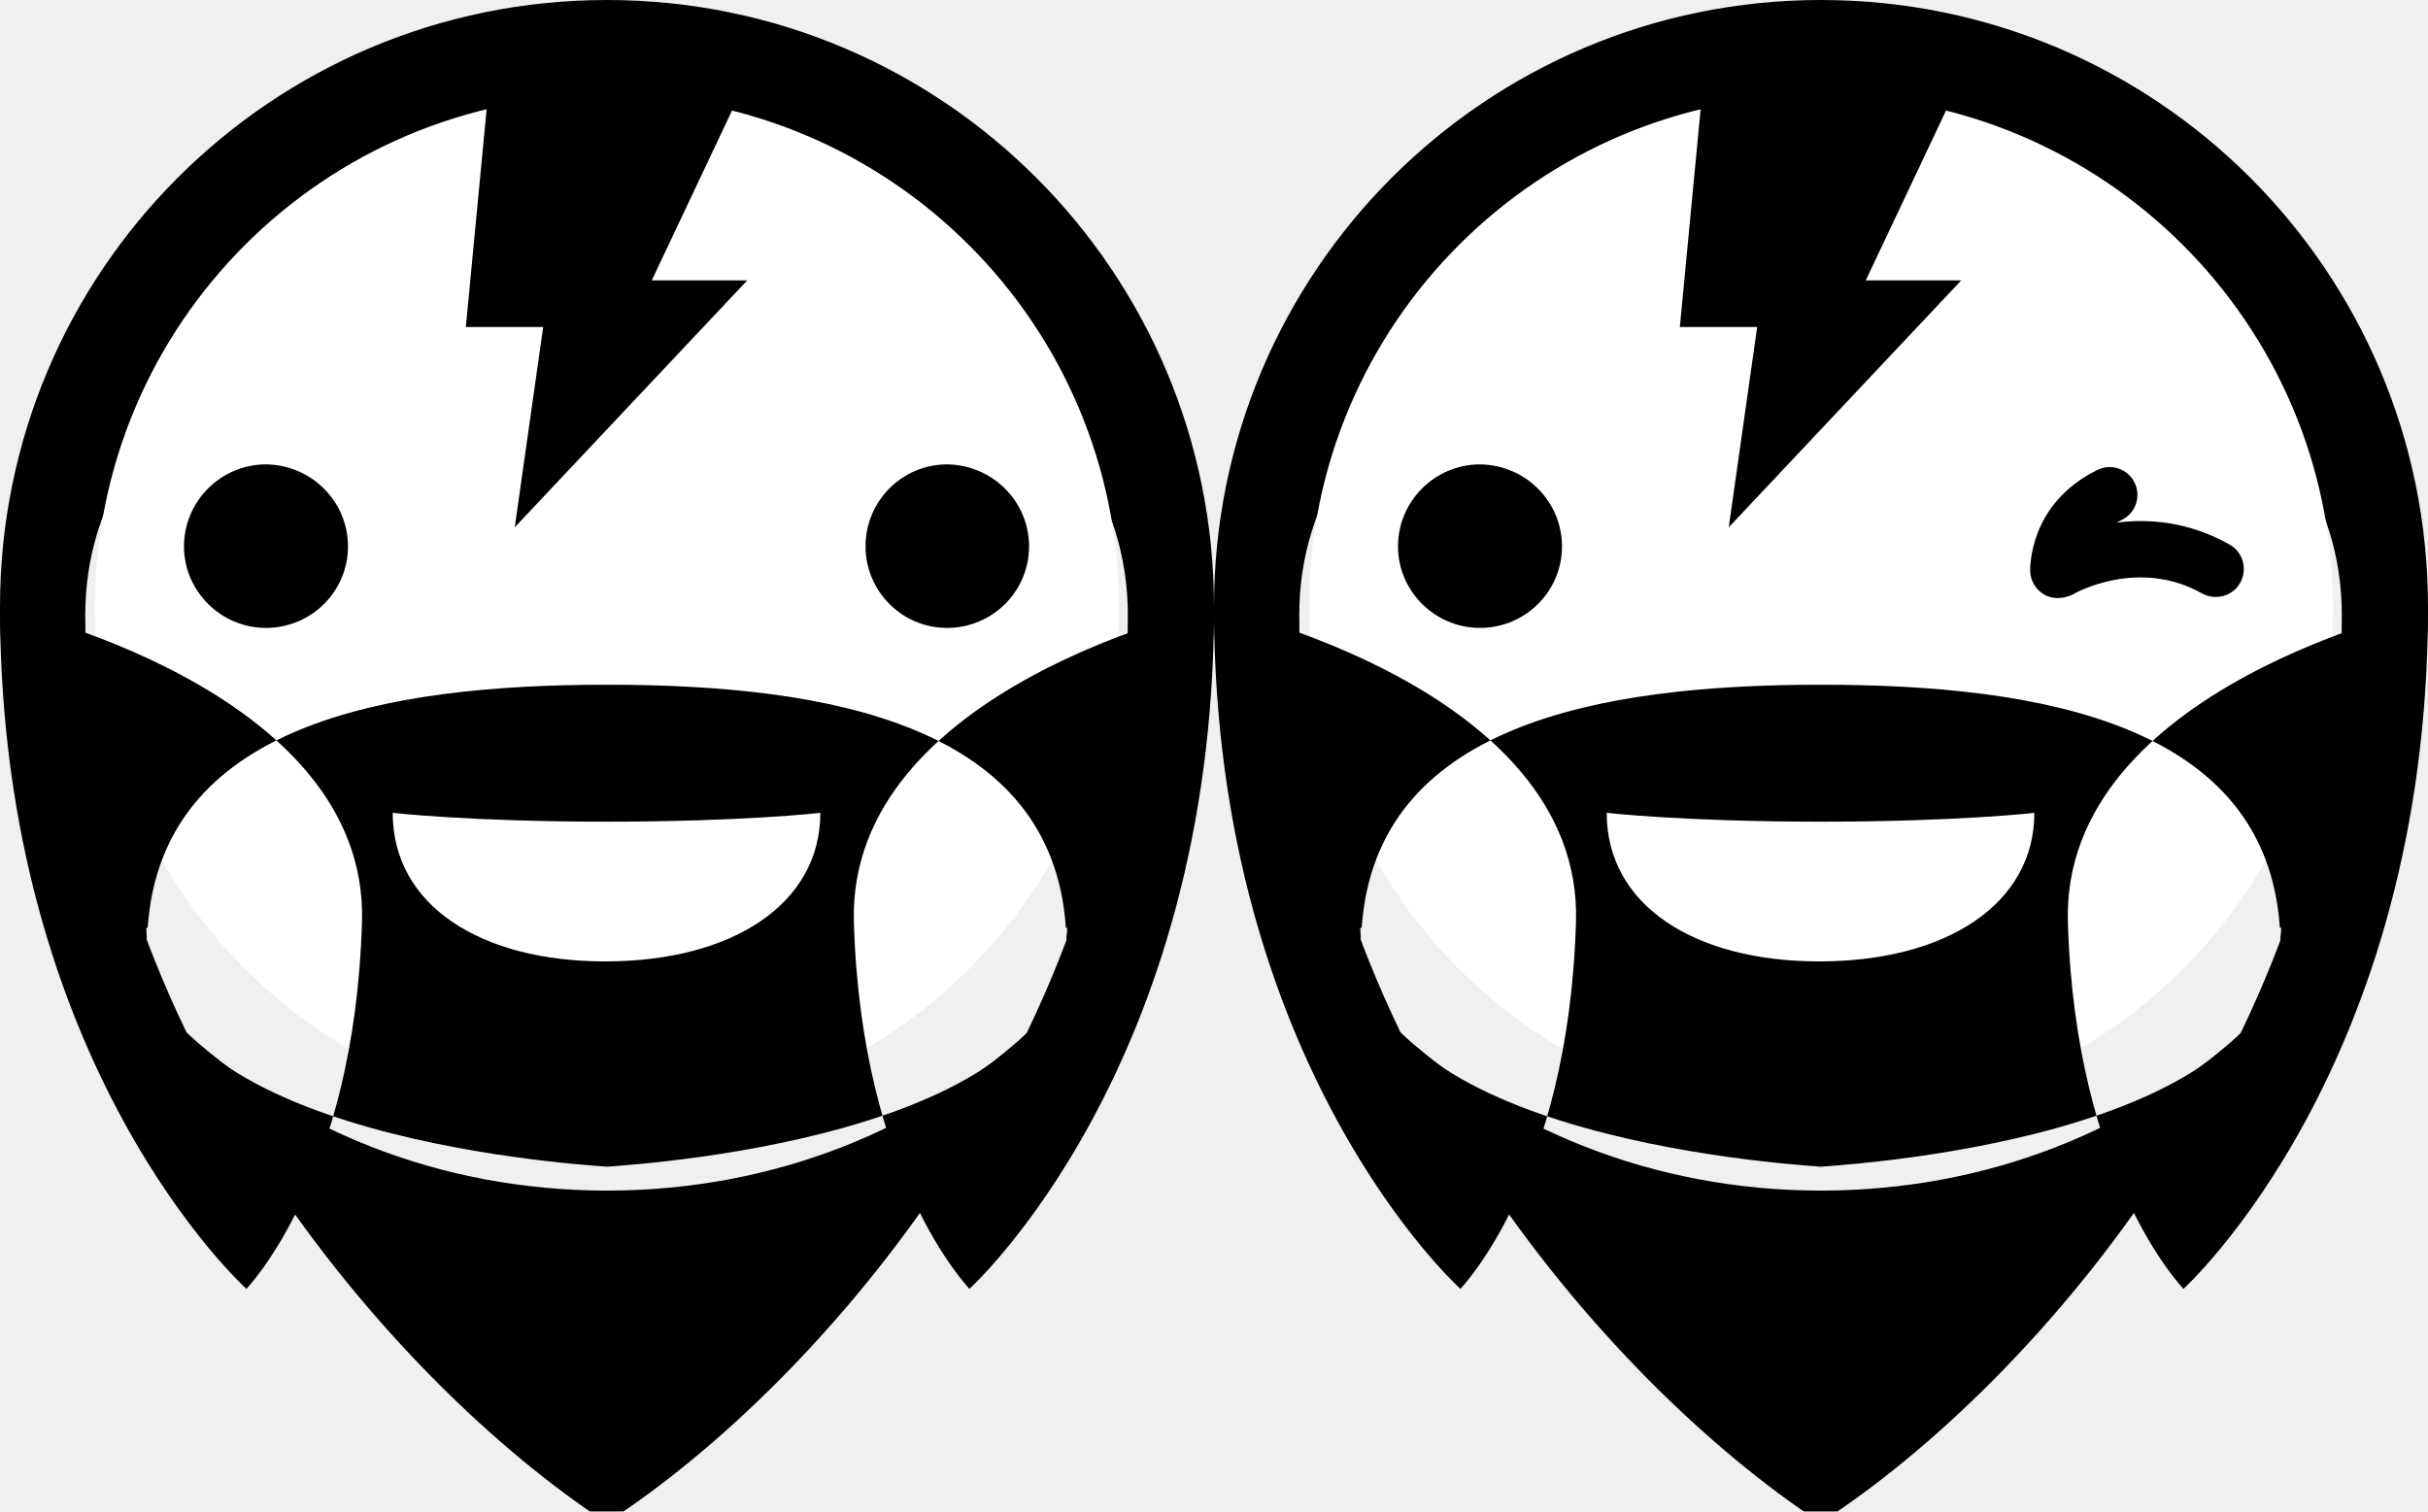
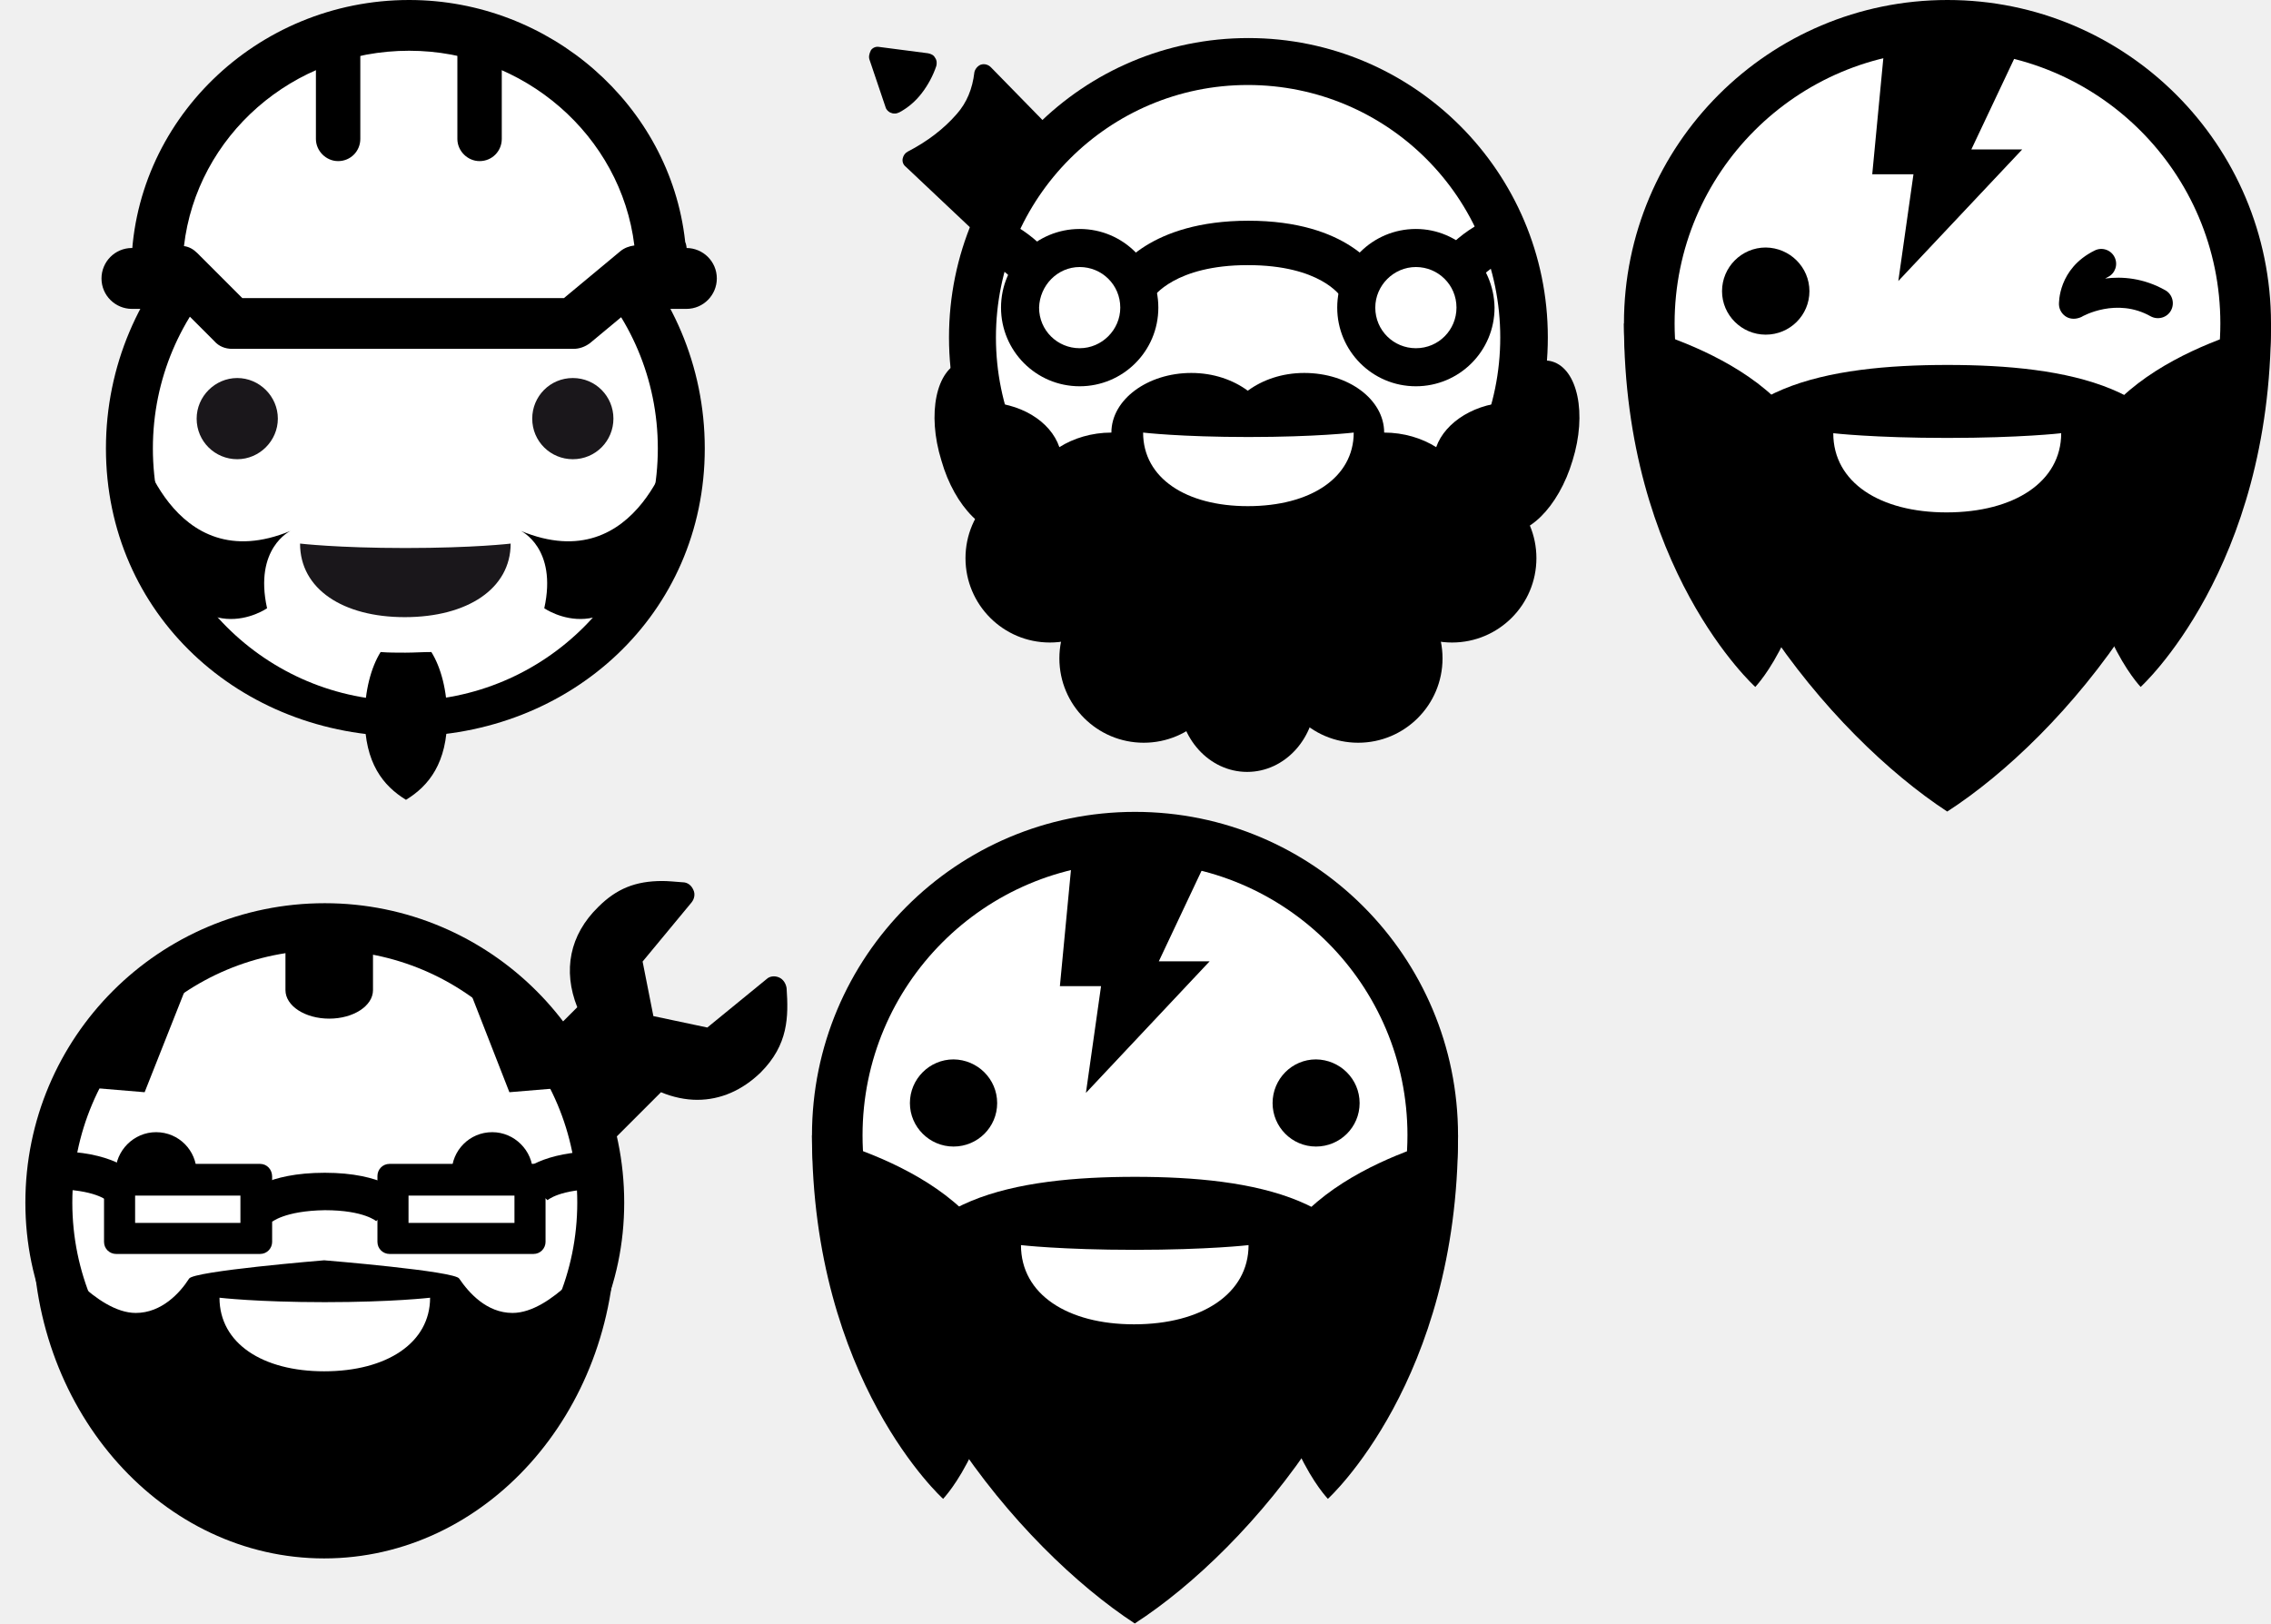
- <svg xmlns="http://www.w3.org/2000/svg" width="204" height="127" viewBox="0 0 204 127">
-   <svg viewBox="0 0 102 127" fill-rule="evenodd" clip-rule="evenodd" stroke-linejoin="round" stroke-miterlimit="1.414" width="102" height="127" id="baardbaard_logo">
-     <path d="M50.96 21.605c-20.235 0-43.797 10.02-43.797 30.1 0 34.52 25.598 64.346 43.798 76.245 18.32-11.82 43.8-41.724 43.8-76.246 0-20.04-23.563-30.1-43.8-30.1zM102 51c0 28.18-22.82 49.043-51 49.043S0 79.18 0 51C0 22.82 22.82 0 51 0s51 22.82 51 51z" />
-     <path d="M94.015 51c0 23.758-19.257 43.015-43.015 43.015S7.985 74.758 7.985 51 27.242 7.985 51 7.985C74.758 8.025 94.015 27.242 94.015 51z" fill="#fff" />
-     <path d="M89.593 78.79c.04-.274.078-.548.078-.822h-.117C88.418 60.903 69.71 57.536 51 57.536c-18.748 0-37.418 3.367-38.592 20.432h-.118c0 .274.04.548.04.822 0 .274-.04.548-.04.822h.118C13.582 96.677 52.918 98.047 51 98.047c-1.918 0 37.418-1.37 38.553-18.435h.118c-.038-.274-.078-.548-.078-.822zM0 51c0 38.71 20.705 57.302 20.705 57.302.04-.08 9.08-9.277 9.707-30.804C31.038 57.732 0 51 0 51zM102 51c0 38.71-20.55 57.302-20.55 57.302-.038-.08-9.08-9.277-9.706-30.804C71.157 57.732 102 51 102 51zM29.238 45.912c0 3.796-3.092 6.85-6.89 6.85-3.795 0-6.888-3.093-6.888-6.85 0-3.797 3.093-6.89 6.89-6.89 3.796.04 6.888 3.093 6.888 6.89zM86.46 45.912c0 3.796-3.09 6.85-6.888 6.85-3.796 0-6.85-3.093-6.85-6.85 0-3.797 3.054-6.89 6.85-6.89 3.797.04 6.89 3.093 6.89 6.89zM41.49 2.857l-2.35 24.62h6.498l-2.388 16.83 19.53-20.744H54.76l9.785-20.706H41.49z" />
-     <path d="M50.96 69.044c-11.585 0-17.965-.744-17.965-.744 0 7.79 7.398 12.486 17.848 12.486 10.725 0 18.083-4.854 18.083-12.486.04 0-6.38.744-17.965.744z" fill="#fff" />
+ <svg xmlns="http://www.w3.org/2000/svg" width="358" height="256" viewBox="0 0 358 256">
+   <svg width="128" height="128" viewBox="0 0 128 128" id="feature_build">
+     <g fill="none" fill-rule="evenodd">
+       <g>
+         <g transform="translate(16)">
+           <g>
+             <path d="M95.1 70.7c0 26.1-21.1 45.4-47.2 45.4S.7 96.8.7 70.7c0-26.1 21.1-47.2 47.2-47.2s47.2 21.1 47.2 47.2z" id="aShape" fill="#000" />
+             <path d="M87.7 70.7c0 22-17.8 39.8-39.8 39.8-22 0-39.8-17.8-39.8-39.8 0-22 17.8-39.8 39.8-39.8 22 0 39.8 17.8 39.8 39.8z" id="aShape" fill="#fff" />
+             <path d="M27.8 66c0 3.5-2.9 6.4-6.4 6.4-3.5 0-6.4-2.8-6.4-6.4 0-3.5 2.9-6.4 6.4-6.4 3.5 0 6.4 2.9 6.4 6.4z" id="aShape" fill="#1A171B" />
+             <path d="M80.7 66c0 3.5-2.8 6.4-6.4 6.4-3.5 0-6.4-2.8-6.4-6.4 0-3.5 2.8-6.4 6.4-6.4 3.6 0 6.4 2.9 6.4 6.4z" id="aShape" fill="#1A171B" />
+             <path d="M47.9 86.4c-10.7 0-16.6-.7-16.6-.7 0 7.2 6.8 11.6 16.5 11.6 9.9 0 16.7-4.5 16.7-11.6.1 0-5.8.7-16.6.7z" id="aShape" fill="#1A171B" />
+             <path d="M48.5 4.1c-22 0-39.8 17.3-39.8 38.7h79.5c0-21.4-17.8-38.7-39.7-38.7z" id="aShape" stroke="#000" stroke-width="7" />
+             <path d="M97 43.9c0 2.6-2.1 4.8-4.8 4.8H4.8c-2.6 0-4.8-2.1-4.8-4.8 0-2.6 2.1-4.8 4.8-4.8h87.4c2.6 0 4.8 2.1 4.8 4.8z" id="aShape" fill="#000" />
+             <g transform="translate(5 69)" id="aShape" fill="#000">
+               <path d="M.6 0S6 22.5 24.8 14.7c0 0-5.8 2.7-3.7 12.2 0 0-11.2 7.8-17.8-10.1C0 7.6.6 0 .6 0z" />
+               <path d="M85.3 0s-5.4 22.5-24.2 14.7c0 0 5.8 2.7 3.7 12.2 0 0 11.2 7.8 17.8-10.1C85.9 7.6 85.3 0 85.3 0z" />
+             </g>
+             <path d="M47.9 102.9c-1.4 0-2.7 0-3.9-.1-1.5 2.4-2.5 6.1-2.5 10.3 0 7.2 2.9 10.8 6.5 13 3.6-2.2 6.5-5.8 6.5-13 0-4.2-1-7.9-2.5-10.3-1.4 0-2.7.1-4.1.1z" id="aShape" fill="#000" />
+             <path d="M88.1 40.8l.1-.1h-.1C86.4 20.8 69.3 5.2 48.5 5.2c-22 0-39.8 17.3-39.8 38.7h3.5l8.3 8.3h53.8l10-8.3h3.9c0-1.1 0-2.1-.1-3.1z" id="aShape" fill="#fff" />
+             <path d="M74.4 55H20.6c-1.1 0-2.1-.4-2.8-1.2l-7.1-7.1h-2c-2.2 0-4-1.8-4-4C4.7 19.2 24.4 0 48.5 0 70.7 0 89.6 16.6 92 38v.1c.3.7.3 1.5.2 2.2.1.9.1 1.7.1 2.4 0 2.2-1.8 4-4 4h-2.4L77 54.1c-.8.6-1.7.9-2.6.9zm-52.2-8h50.7l8.9-7.4c.6-.5 1.4-.8 2.2-.9C81.9 21.4 66.6 8 48.5 8 30.1 8 15 21.5 13 38.8c.8.1 1.5.5 2.1 1.1l7.1 7.1z" id="aShape" fill="#000" />
+             <g transform="translate(33 2)" fill="#000">
+               <path d="M4.3 23.4c-1.9 0-3.5-1.6-3.5-3.5V4.4C.8 2.5 2.4.9 4.3.9s3.5 1.6 3.5 3.5v15.5c0 1.9-1.5 3.5-3.5 3.5z" />
+               <path d="M26.6 23.4c-1.9 0-3.5-1.6-3.5-3.5V4.4c0-1.9 1.6-3.5 3.5-3.5s3.5 1.6 3.5 3.5v15.5c0 1.9-1.5 3.5-3.5 3.5z" />
+             </g>
+           </g>
+         </g>
+       </g>
+     </g>
  </svg>
-   <svg viewBox="0 0 102 127" fill-rule="evenodd" clip-rule="evenodd" stroke-linejoin="round" stroke-miterlimit="1.414" width="102" height="127" id="baardbaard_logo_knipoog" x="102">
-     <path d="M50.96 21.605c-20.235 0-43.797 10.02-43.797 30.1 0 34.52 25.598 64.346 43.798 76.245 18.32-11.82 43.8-41.724 43.8-76.246 0-20.04-23.563-30.1-43.8-30.1zM102 51c0 28.18-22.82 49.043-51 49.043S0 79.18 0 51C0 22.82 22.82 0 51 0s51 22.82 51 51z" />
-     <path d="M94.015 51c0 23.758-19.257 43.015-43.015 43.015S7.985 74.758 7.985 51 27.242 7.985 51 7.985C74.758 8.025 94.015 27.242 94.015 51z" fill="#fff" />
-     <path d="M89.593 78.79c.04-.274.078-.548.078-.822h-.117C88.418 60.903 69.71 57.536 51 57.536c-18.748 0-37.418 3.367-38.592 20.432h-.118c0 .274.04.548.04.822 0 .274-.04.548-.04.822h.118C13.582 96.677 52.918 98.047 51 98.047c-1.918 0 37.418-1.37 38.553-18.435h.118c-.038-.274-.078-.548-.078-.822zM0 51c0 38.71 20.705 57.302 20.705 57.302.04-.08 9.08-9.277 9.707-30.804C31.038 57.732 0 51 0 51zM102 51c0 38.71-20.55 57.302-20.55 57.302-.038-.08-9.08-9.277-9.706-30.804C71.157 57.732 102 51 102 51zM29.238 45.912c0 3.796-3.092 6.85-6.89 6.85-3.795 0-6.888-3.093-6.888-6.85 0-3.797 3.093-6.89 6.89-6.89 3.796.04 6.888 3.093 6.888 6.89zM41.49 2.857l-2.35 24.62h6.498l-2.388 16.83 19.53-20.744H54.76l9.785-20.706H41.49z" />
-     <path d="M50.96 69.044c-11.585 0-17.965-.744-17.965-.744 0 7.79 7.398 12.486 17.848 12.486 10.725 0 18.083-4.854 18.083-12.486.04 0-6.38.744-17.965.744z" fill="#fff" />
-     <path d="M70.922 50.256c-.39 0-.782-.078-1.135-.274-.704-.39-1.174-1.135-1.213-1.957 0-.235-.156-5.675 5.636-8.532 1.175-.587 2.584-.08 3.132 1.056.587 1.174.078 2.583-1.057 3.13-.157.08-.313.157-.43.236 2.7-.353 6.066-.08 9.47 1.84 1.136.625 1.528 2.074.9 3.21-.625 1.134-2.073 1.525-3.208.9-5.362-3.015-10.685-.04-10.92.116-.353.157-.783.274-1.175.274z" />
+   <svg width="128" height="128" viewBox="0 0 128 128" id="feature_design" x="128">
+     <g fill="none" fill-rule="evenodd">
+       <g>
+         <g transform="translate(8 6)">
+           <g>
+             <path d="M108 47.2c0 26.1-21.1 45.4-47.2 45.4S13.6 73.3 13.6 47.2C13.6 21.1 34.7 0 60.8 0c26 0 47.2 21.1 47.2 47.2z" id="bShape" fill="#000" />
+             <path d="M100.5 47.2c0 22-17.8 39.8-39.8 39.8C38.8 87 21 69.2 21 47.2c0-22 17.8-39.8 39.7-39.8 22 0 39.8 17.8 39.8 39.8z" id="bShape" fill="#fff" />
+             <path d="M34.2 36.1c3.5 0 6.4 2.8 6.4 6.4 0 3.5-2.9 6.4-6.4 6.4-3.5 0-6.4-2.8-6.4-6.4.1-3.5 2.9-6.4 6.4-6.4zm0-6c-6.8 0-12.4 5.5-12.4 12.4 0 6.8 5.5 12.4 12.4 12.4 6.8 0 12.4-5.5 12.4-12.4 0-6.8-5.5-12.4-12.4-12.4z" id="bShape" fill="#000" />
+             <path d="M87.2 36.1c3.5 0 6.4 2.8 6.4 6.4 0 3.5-2.8 6.4-6.4 6.4-3.5 0-6.4-2.8-6.4-6.4 0-3.5 2.9-6.4 6.4-6.4zm0-6c-6.8 0-12.4 5.5-12.4 12.4 0 6.8 5.5 12.4 12.4 12.4 6.8 0 12.4-5.5 12.4-12.4-.1-6.8-5.6-12.4-12.4-12.4z" id="bShape" fill="#000" />
+             <path d="M45.7 41l-6-3.6c.5-.9 5.5-8.6 21.1-8.6 15.7 0 20.4 7.8 20.8 8.7l-6.2 3.3c-.1-.1-3.2-5-14.7-5s-14.9 5-15 5.2z" id="bShape" fill="#000" />
+             <path d="M24.2 38.7s-2.6-3.5-7.2-4.5l1.6-6.8c7.2 1.7 11.1 7 11.3 7.2l-5.7 4.1z" id="bShape" fill="#000" />
+             <path d="M96.6 38.7l-5.7-4.1c.2-.2 4.1-5.6 11.3-7.2l1.6 6.8c-4.6 1-7.2 4.4-7.2 4.5z" id="bShape" fill="#000" />
+             <g transform="translate(0 1)" id="bShape" fill="#000">
+               <path d="M28.9 12.5l-8.7-8.9c-.4-.4-1-.6-1.6-.4-.5.2-.9.7-1 1.2-.3 2.6-1.2 4.8-2.8 6.6-2 2.3-4.6 4.3-7.7 5.9-.4.2-.7.6-.8 1.1-.1.5.1 1 .5 1.3L19.2 31c.3.3.7.4 1 .4.2 0 .3 0 .5-.1.5-.2.9-.6 1-1.2.6-3.9 5.6-12.8 7.4-15.9.4-.5.3-1.2-.2-1.7z" />
+               <path d="M9.3 7.7c1-1.3 1.8-2.8 2.3-4.3.1-.4.1-.9-.2-1.3-.2-.4-.6-.6-1.1-.7L2.6.4c-.5-.1-1 .1-1.3.5C1 1.5.9 2 1.1 2.5l2.5 7.4c.1.4.5.8.9.9.2.1.4.1.6.1.2 0 .5-.1.7-.2 1.3-.7 2.5-1.7 3.5-3z" />
+             </g>
+             <path d="M101.6 59.7l.9-2.3c-5.8 0-10.7 3.1-12.1 7.1-2.2-1.4-5.1-2.3-8.2-2.3 0-5.2-5.6-9.4-12.6-9.4-3.5 0-6.6 1.1-8.9 2.8-2.3-1.7-5.4-2.8-8.9-2.8-6.9 0-12.6 4.2-12.6 9.4-3.1 0-6 .9-8.2 2.3-1.4-4.1-6.2-7.1-12.1-7.1l.9 2.3L31.7 84l15.6 11.3 14.9 1.2 12.2-5.8 14.3-7 12.9-24z" id="bShape" fill="#000" />
+             <path d="M60.8 62.9c-10.7 0-16.6-.7-16.6-.7 0 7.2 6.8 11.6 16.5 11.6 9.9 0 16.7-4.5 16.7-11.6 0 0-5.9.7-16.6.7z" id="bShape" fill="#fff" />
+             <ellipse id="bOval" fill="#000" cx="60.6" cy="103.8" rx="10.8" ry="11.9" />
+             <path d="M24.5 70.7c-.1.4-3.7-12.6-5.6-19.4-1.1-.5-2.3-.6-3.3-.3-4 1.2-5.5 8.2-3.2 15.6C14.5 74 19.6 79 23.6 77.8c3.5-1.1 5.1-6.5 3.9-12.9-1.6 3-2.9 5.6-3 5.8z" id="bShape" fill="#000" />
+             <path d="M99.8 70.7c.1.4 3.7-12.6 5.6-19.4 1.1-.5 2.3-.6 3.3-.3 4 1.2 5.5 8.2 3.2 15.6-2.2 7.4-7.3 12.4-11.3 11.2-3.5-1.1-5.1-6.5-3.9-12.9 1.7 3 3 5.6 3.1 5.8z" fill="#000" />
+             <circle id="bOval" fill="#000" cx="29.5" cy="82" r="13.3" />
+             <circle id="bOval" fill="#000" cx="44.3" cy="97.8" r="13.3" />
+             <circle id="bOval" fill="#000" cx="92.9" cy="82" r="13.3" />
+             <circle fill="#000" cx="78.1" cy="97.8" r="13.3" />
+           </g>
+         </g>
+       </g>
+     </g>
+   </svg>
+   <svg width="128" height="128" viewBox="0 0 128 128" id="feature_service" y="128">
+     <g fill="none" fill-rule="evenodd">
+       <g>
+         <g transform="translate(4 10)">
+           <g>
+             <path d="M120 17.8c-.1-.7-.5-1.4-1.2-1.7-.7-.3-1.5-.2-2 .3l-9.3 7.6-8.5-1.8-1.7-8.6 7.7-9.3c.5-.6.6-1.4.3-2-.3-.7-.9-1.2-1.7-1.2-1.3-.1-2.3-.2-3.2-.2-4.2 0-7.2 1.2-10.1 4.1-4.5 4.4-5.6 10-3.3 15.8L66.5 41.3c-.8.8-.8 2 0 2.8L77 54.6c.4.4.9.6 1.4.6.5 0 1-.2 1.4-.6l20.4-20.4c1.9.8 3.9 1.2 5.7 1.2 3.7 0 7.1-1.5 10-4.3 4.4-4.4 4.4-8.8 4.1-13.3z" id="cShape" fill="#000" />
+             <ellipse fill="#000" cx="47.1" cy="56.6" rx="45.9" ry="51.1" />
+             <path d="M94.4 51.6C94.4 77.7 73.2 97 47.2 97 21.1 97 0 77.7 0 51.6 0 25.5 21.1 4.4 47.2 4.4c26 0 47.2 21.1 47.2 47.2z" id="cShape" fill="#000" />
+             <path d="M87 51.6c0 22-17.8 39.8-39.8 39.8-22 0-39.8-17.8-39.8-39.8 0-22 17.8-39.8 39.8-39.8 22 0 39.8 17.8 39.8 39.8z" id="cShape" fill="#fff" />
+             <path d="M27 46.9c0 3.5-2.9 6.4-6.4 6.4-3.5 0-6.4-2.8-6.4-6.4 0-3.5 2.9-6.4 6.4-6.4 3.6 0 6.4 2.9 6.4 6.4z" id="cShape" fill="#000" />
+             <path d="M80 46.9c0 3.5-2.8 6.4-6.4 6.4-3.5 0-6.4-2.8-6.4-6.4 0-3.5 2.8-6.4 6.4-6.4 3.5 0 6.4 2.9 6.4 6.4z" id="cShape" fill="#000" />
+             <g transform="translate(12 45)" id="cShape">
+               <path d="M26.9 12.9c0 1.1-.9 1.9-1.9 1.9H2.3c-1.1 0-1.9-.9-1.9-1.9V2.5C.4 1.4 1.3.6 2.3.6H25c1.1 0 1.9.9 1.9 1.9v10.4z" fill="#fff" />
+               <path d="M21.9 5.5v4.3H5.3V5.5h16.6zm3.1-5H2.3C1.2.5.4 1.4.4 2.4v10.4c0 1.1.9 1.9 1.9 1.9H25c1.1 0 1.9-.9 1.9-1.9V2.5c0-1.1-.8-2-1.9-2z" fill="#000" />
+               <g transform="translate(43)">
+                 <path d="M27.1 12.9c0 1.1-.9 1.9-1.9 1.9H2.4c-1.1 0-1.9-.9-1.9-1.9V2.5C.5 1.4 1.4.6 2.4.6h22.7c1.1 0 1.9.9 1.9 1.9v10.4h.1z" fill="#fff" />
+                 <path d="M22.1 5.5v4.3H5.4V5.5h16.7zm3-5H2.4C1.3.5.5 1.4.5 2.4v10.4c0 1.1.9 1.9 1.9 1.9h22.7c1.1 0 1.9-.9 1.9-1.9V2.5c.1-1.1-.8-2-1.9-2z" fill="#000" />
+               </g>
+             </g>
+             <path d="M38.8 54.7l.1-.1-4.6-3.9c.5-.6 3.7-3.8 12.9-3.8s12.3 3.3 12.8 3.9l-4.7 3.7s0 .1.1.1c0 0-1.9-1.8-8.2-1.8-6.4.1-8.4 1.9-8.4 1.9z" id="cShape" fill="#000" />
+             <path d="M82.2 51.3l.1-.1-4.6-3.9c.5-.6 3.7-3.8 12.9-3.8v6c-6.4-.1-8.4 1.8-8.4 1.8z" id="cShape" fill="#000" />
+             <path d="M12.9 51.3s-2-1.8-8.4-1.8v-6c9.2 0 12.3 3.2 12.9 3.8l-4.6 3.9c0-.1.1 0 .1.1z" id="cShape" fill="#000" />
+             <g transform="translate(4 59)" id="cShape" fill="#000">
+               <path d="M82.2 13.4c-.3-.3-.7-.6-1-.8C83.4 7.1 85.8.8 85.8.8S79 10 72.8 10c-4.1 0-6.9-3.2-8.4-5.4-.5-1.2-21.3-2.9-21.3-2.9S22.4 3.4 21.8 4.6c-1.4 2.2-4.3 5.4-8.4 5.4C7.2 10 .4.8.4.8S3 7.1 5.2 12.6c-.3.2-.7.5-1 .8 1 1.5 2 3 3 4.3.7 1.8 1.1 3 1.2 3.2 0-.1.5-.1 1.4-.1 1.6 1.9 2.8 3.1 2.8 3.1s13.8 11.3 26.3 11.8c1.8.1 3.2.1 4.4.1 1.1 0 2.6 0 4.4-.1C60.2 35.2 74 23.9 74 23.9s1.2-1.2 2.8-3.1c.8 0 1.3 0 1.4.1 0-.2.5-1.4 1.2-3.2.8-1.3 1.8-2.8 2.8-4.3zm-39.1 5.8c-9.7 0-16.5-4.4-16.5-11.6 0 0 5.9.7 16.6.7 10.7 0 16.6-.7 16.6-.7 0 7.1-6.8 11.6-16.7 11.6z" />
+               <path d="M78.1 20.8s0 .1 0 0z" />
+               <path d="M8.3 20.8c0 .1 0 0 0 0z" />
+             </g>
+             <path d="M18.8 34.2L26.4 15 8 33.3l10.8.9z" id="cShape" fill="#000" />
+             <path d="M76.3 34.2L68.8 15l18.3 18.3-10.8.9z" id="cShape" fill="#000" />
+             <path d="M54.8 18.1c0 2.5-3.1 4.5-6.9 4.5-3.8 0-6.9-2-6.9-4.5V9.7c0-2.5 3.1-4.5 6.9-4.5 3.8 0 6.9 2 6.9 4.5v8.4z" fill="#000" />
+           </g>
+         </g>
+       </g>
+     </g>
+   </svg>
+   <svg width="102" height="128" viewBox="0 0 102 128" id="logo" x="128" y="128">
+     <g fill="none" fill-rule="evenodd">
+       <g>
+         <g>
+           <path d="M50.883 21.607c-20.205 0-43.73 10.02-43.73 30.102 0 34.524 25.557 64.35 43.73 76.25 18.29-11.82 43.73-41.726 43.73-76.25 0-20.043-23.526-30.103-43.73-30.103z" id="dShape" fill="#000" />
+           <path d="M101.844 51.004c0 28.184-22.784 49.047-50.922 49.047C22.784 100.05 0 79.19 0 51.005 0 22.82 22.784 0 50.922 0c28.138 0 50.922 22.82 50.922 51.004z" id="dShape" fill="#000" />
+           <path d="M93.87 51.004c0 23.76-19.226 43.02-42.948 43.02s-42.95-19.26-42.95-43.02S27.2 7.984 50.922 7.984c23.722.04 42.95 19.26 42.95 43.02z" id="dShape" fill="#fff" />
+           <path d="M89.455 78.796c.04-.274.078-.548.078-.822h-.117C88.283 60.908 69.602 57.54 50.922 57.54c-18.72 0-37.36 3.368-38.533 20.434h-.12c0 .274.04.548.04.822 0 .274-.04.548-.04.822h.12c1.17 17.067 40.447 18.437 38.532 18.437-1.915 0 37.36-1.37 38.494-18.437h.117c-.04-.274-.078-.548-.078-.822z" id="dShape" fill="#000" />
+           <path d="M0 51.004c0 38.713 20.674 57.307 20.674 57.307.04-.078 9.066-9.276 9.692-30.805C30.99 57.737 0 51.005 0 51.005z" id="dShape" fill="#000" />
+           <path d="M101.844 51.004c0 38.713-20.518 57.307-20.518 57.307-.04-.078-9.066-9.276-9.692-30.805-.586-19.768 30.21-26.5 30.21-26.5z" id="dShape" fill="#000" />
+           <path d="M29.193 45.916c0 3.797-3.087 6.85-6.878 6.85-3.79 0-6.878-3.093-6.878-6.85 0-3.797 3.087-6.89 6.878-6.89 3.79.04 6.878 3.093 6.878 6.89z" id="dShape" fill="#000" />
+           <path d="M86.33 45.916c0 3.797-3.09 6.85-6.88 6.85s-6.84-3.093-6.84-6.85c0-3.797 3.05-6.89 6.84-6.89 3.79.04 6.88 3.093 6.88 6.89z" id="dShape" fill="#000" />
+           <path d="M41.425 2.857L39.08 27.48h6.488l-2.384 16.83 19.5-20.745h-8.01l9.77-20.708h-23.02z" id="dShape" fill="#000" />
+           <path d="M50.883 69.05c-11.568 0-17.938-.744-17.938-.744 0 7.79 7.386 12.487 17.82 12.487 10.71 0 18.056-4.854 18.056-12.487.04 0-6.37.744-17.937.744z" fill="#fff" />
+         </g>
+       </g>
+     </g>
+   </svg>
+   <svg width="102" height="128" viewBox="0 0 102 128" id="logo~hover" x="256">
+     <g fill="none" fill-rule="evenodd">
+       <g>
+         <path d="M50.96 21.605c-20.235 0-43.797 10.02-43.797 30.1 0 34.52 25.598 64.345 43.798 76.245 18.32-11.82 43.8-41.723 43.8-76.245 0-20.04-23.563-30.1-43.8-30.1z" fill="#000" />
+         <path d="M102 51c0 28.182-22.818 49.043-51 49.043-28.18 0-51-20.86-51-49.043C0 22.82 22.82 0 51 0c28.182 0 51 22.82 51 51z" fill="#000" />
+         <path d="M94.016 51c0 23.758-19.258 43.016-43.016 43.016S7.985 74.758 7.985 51 27.242 7.985 51 7.985C74.758 8.025 94.016 27.242 94.016 51z" fill="#fff" />
+         <path d="M89.592 78.79c.04-.274.08-.548.08-.822h-.12C88.42 60.902 69.71 57.538 51 57.538c-18.748 0-37.418 3.365-38.592 20.43h-.118c0 .274.04.548.04.82 0 .275-.04.55-.04.823h.118C13.582 96.678 52.918 98.048 51 98.048c-1.918 0 37.418-1.37 38.553-18.436h.118c-.038-.272-.078-.547-.078-.82z" fill="#000" />
+         <path d="M0 51c0 38.71 20.705 57.302 20.705 57.302.04-.08 9.08-9.276 9.707-30.804C31.04 57.732 0 51 0 51z" fill="#000" />
+         <path d="M102 51c0 38.71-20.55 57.302-20.55 57.302-.038-.08-9.08-9.276-9.706-30.804C71.157 57.732 102 51 102 51z" fill="#000" />
+         <path d="M29.238 45.912c0 3.797-3.092 6.85-6.89 6.85-3.795 0-6.888-3.092-6.888-6.85 0-3.796 3.092-6.89 6.89-6.89 3.796.04 6.888 3.093 6.888 6.89z" fill="#000" />
+         <path d="M41.49 2.857l-2.35 24.62h6.498l-2.388 16.83 19.53-20.745H54.76l9.785-20.705H41.49z" fill="#000" />
+         <path d="M50.96 69.044c-11.584 0-17.964-.744-17.964-.744 0 7.79 7.397 12.485 17.848 12.485 10.725 0 18.083-4.853 18.083-12.485.038 0-6.38.744-17.966.744z" fill="#fff" />
+         <path d="M70.922 50.256c-.39 0-.782-.078-1.135-.274-.704-.392-1.174-1.135-1.213-1.957 0-.235-.156-5.675 5.637-8.533 1.175-.587 2.583-.078 3.132 1.057.587 1.173.078 2.582-1.057 3.13-.156.078-.313.157-.432.235 2.7-.352 6.067-.078 9.473 1.84 1.135.626 1.526 2.074.9 3.21-.627 1.134-2.074 1.525-3.21.9-5.362-3.015-10.685-.04-10.92.117-.352.157-.782.274-1.174.274z" fill="#000" />
+       </g>
+     </g>
  </svg>
</svg>
